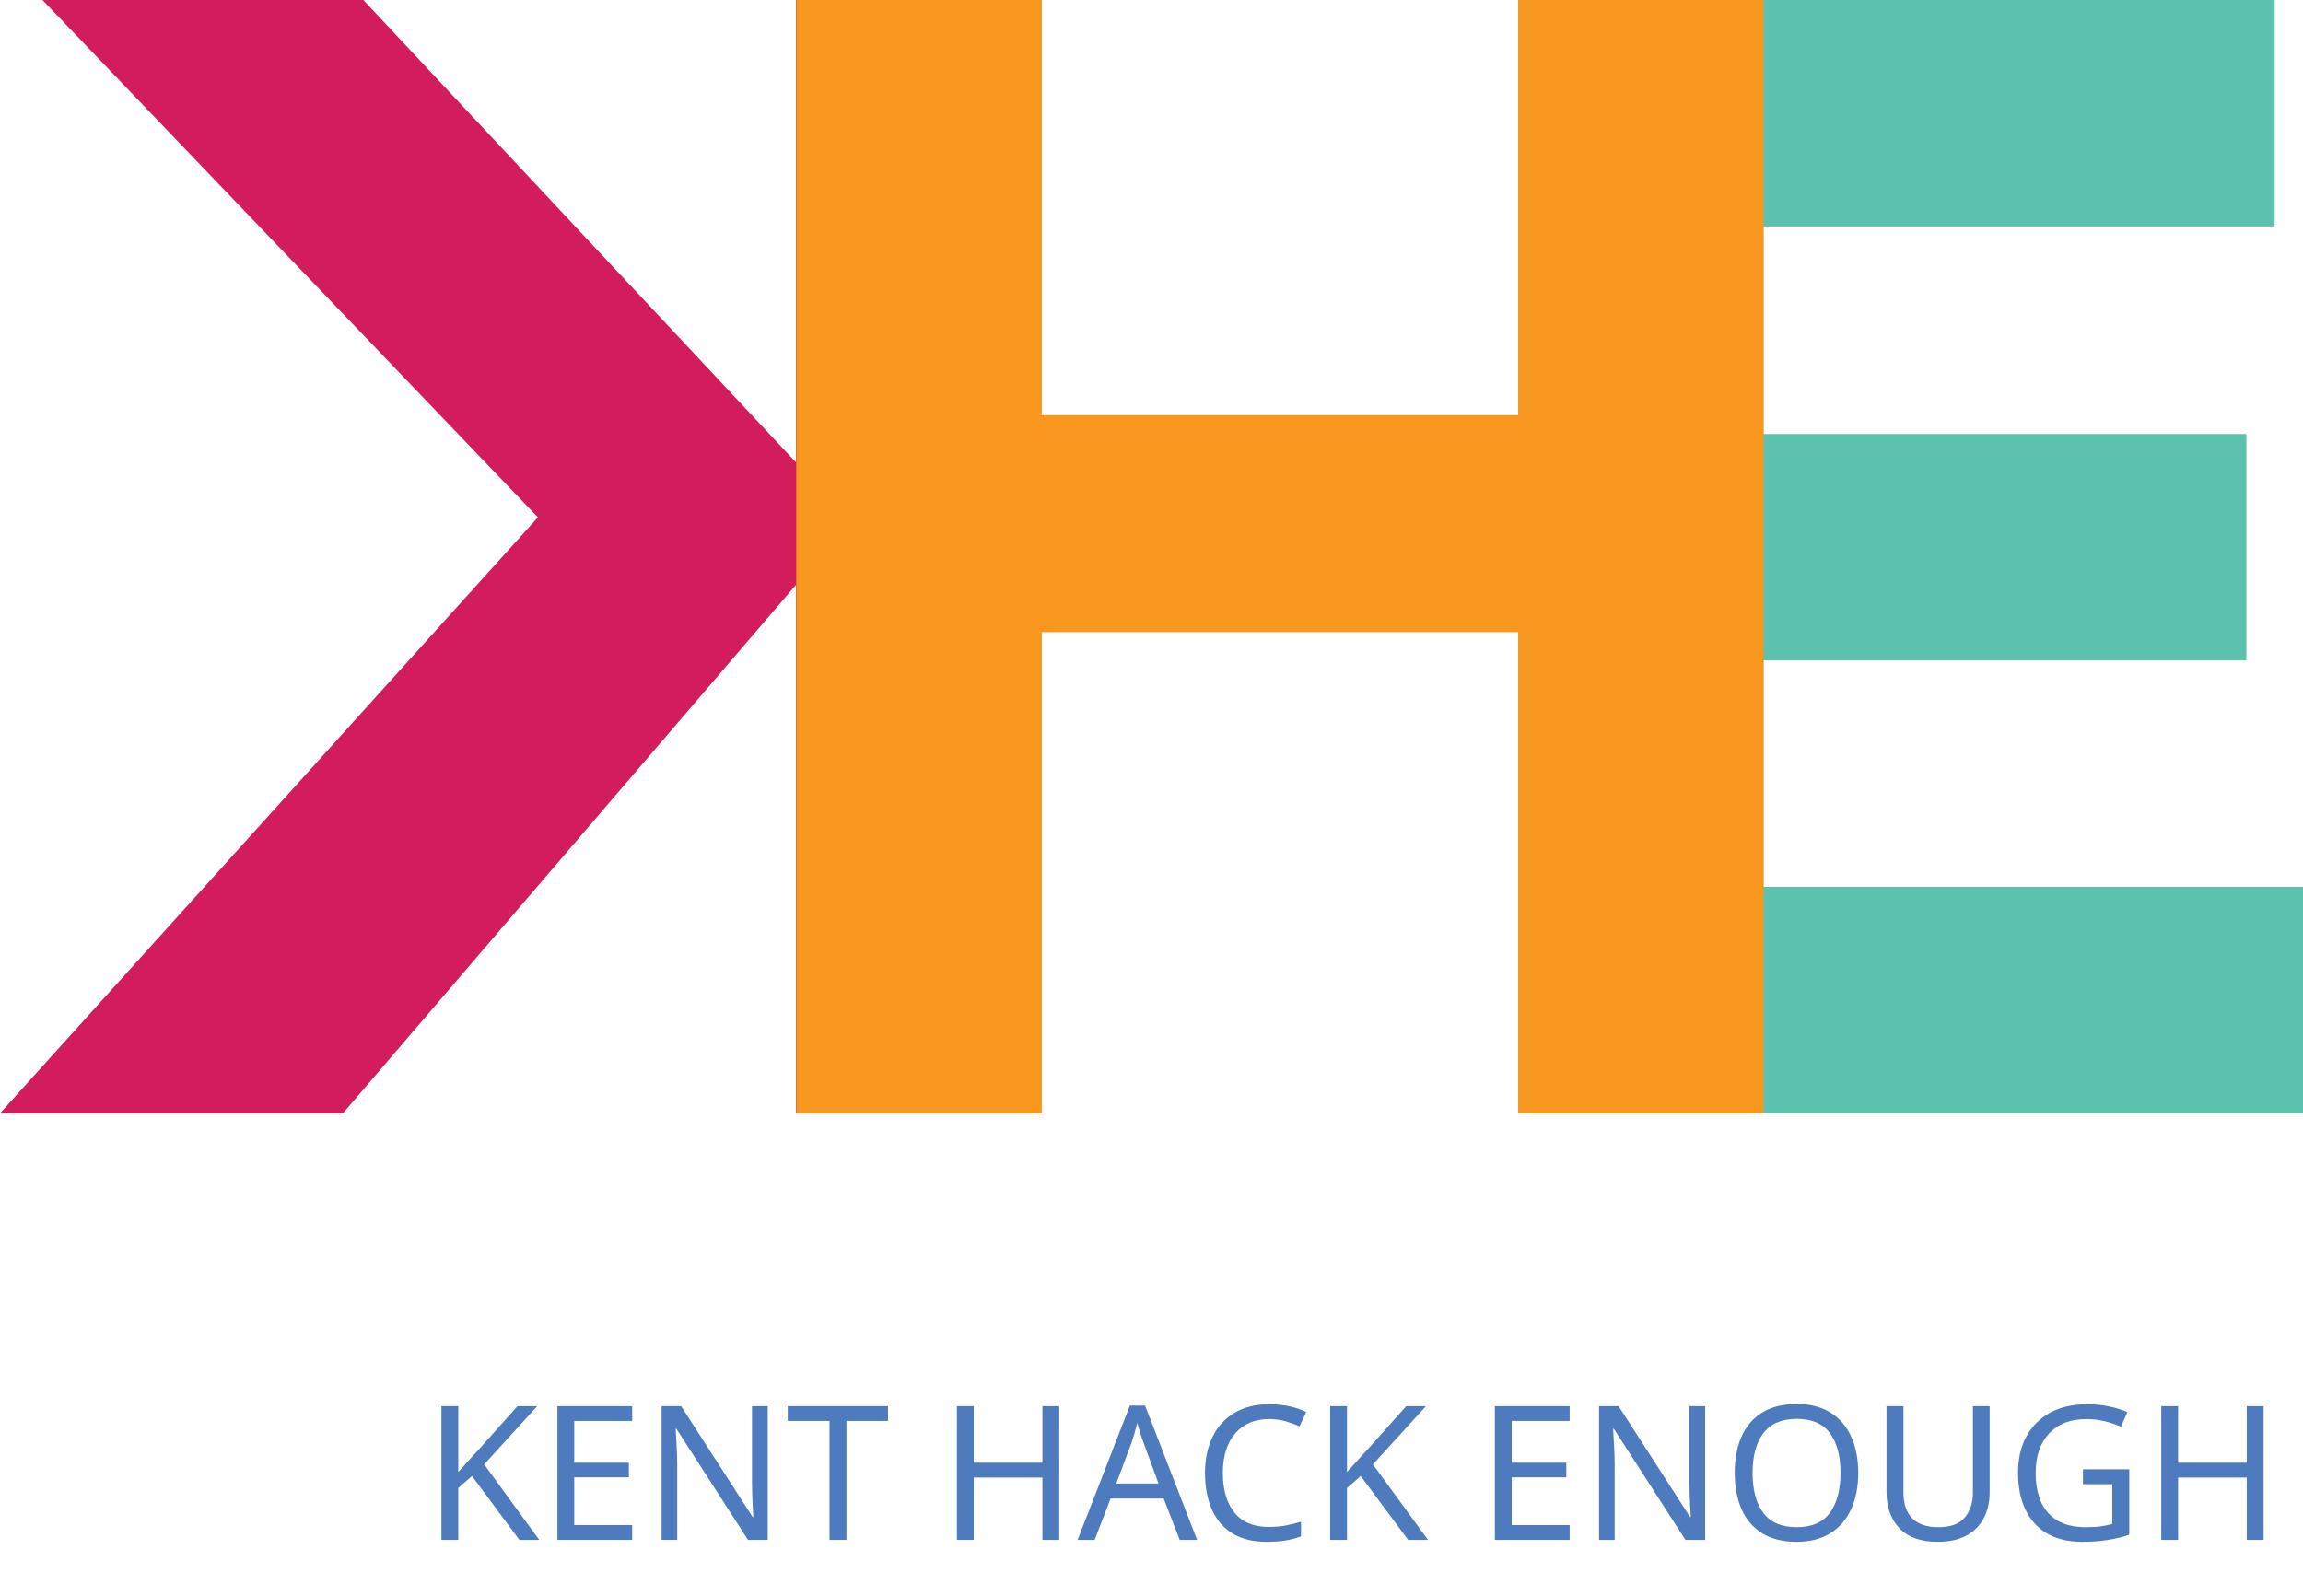
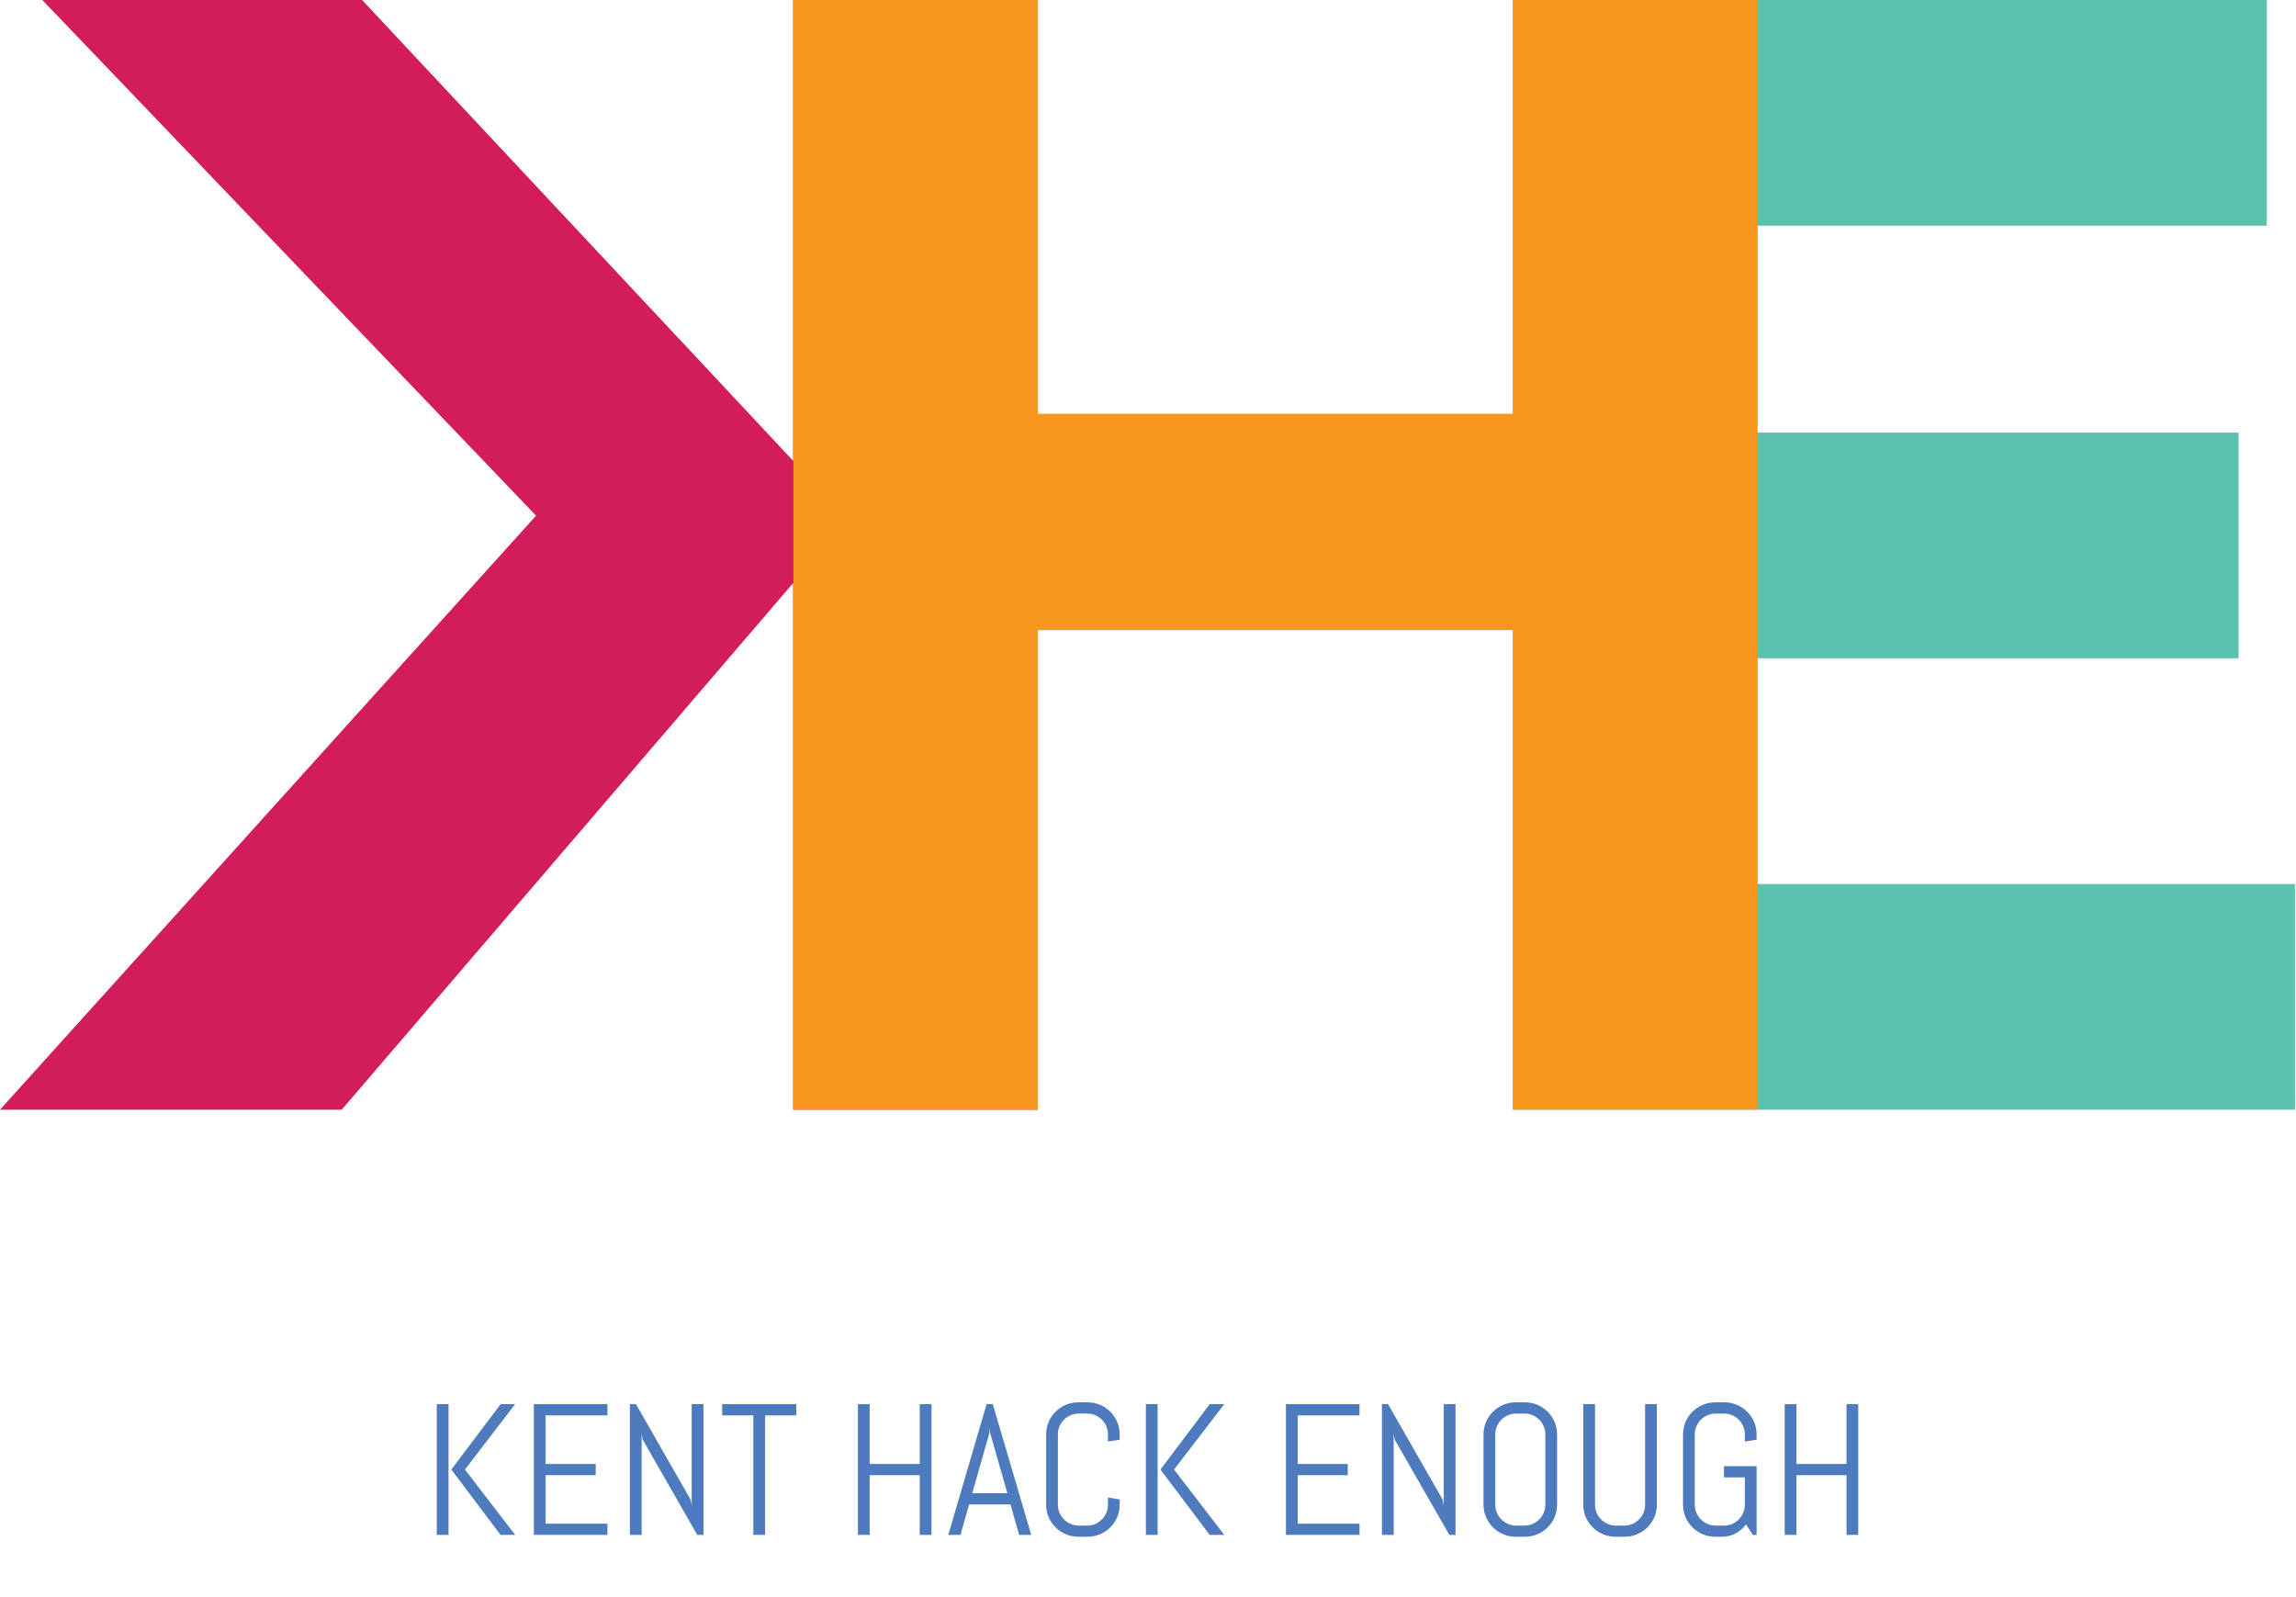
- <svg xmlns="http://www.w3.org/2000/svg" version="1.1" id="Layer_1" x="0px" y="0px" width="324.863px" height="225.075px" viewBox="0 0 324.863 225.075" enable-background="new 0 0 324.863 225.075" xml:space="preserve">
+ <svg xmlns="http://www.w3.org/2000/svg" width="100%" height="100%" viewBox="0 0 325 226" version="1.1" xml:space="preserve" style="fill-rule:evenodd;clip-rule:evenodd;stroke-linejoin:round;stroke-miterlimit:1.414;">
  <g>
    <g>
-       <g>
-         <path fill="#5BC2AE" d="M214.146,0h106.723v31.949h-72.11v29.289h68.117v31.949h-68.117v31.951h76.104v31.949H214.146V0z" />
-       </g>
-       <g>
-         <path fill="#D21C5B" d="M146.882,157.088H112.27V82.537l-63.901,74.551H0l75.882-84.092L5.99,0h45.263l61.017,65.23V0h34.612     V157.088z" />
-       </g>
-       <g>
-         <path fill="#F8971D" d="M112.312,0h34.613v58.574h67.229V0h34.613v157.088h-34.613V89.193h-67.229v67.895h-34.613V0z" />
-       </g>
+       <path d="M214.146,0l106.723,0l0,31.949l-72.11,0l0,29.289l68.117,0l0,31.949l-68.117,0l0,31.951l76.104,0l0,31.949l-110.717,0l0,-157.087Z" style="fill:#5bc2ae;fill-rule:nonzero;" />
+       <path d="M146.882,157.088l-34.612,0l0,-74.551l-63.901,74.551l-48.369,0l75.882,-84.092l-69.892,-72.996l45.263,0l61.017,65.23l0,-65.23l34.612,0l0,157.088Z" style="fill:#d21c5b;fill-rule:nonzero;" />
+       <path d="M112.312,0l34.613,0l0,58.574l67.229,0l0,-58.574l34.613,0l0,157.088l-34.613,0l0,-67.895l-67.229,0l0,67.895l-34.613,0l0,-157.088l0,0Z" style="fill:#f8971d;fill-rule:nonzero;" />
    </g>
-     <text transform="matrix(1 0 0 1 59.7065 217.2803)" fill="#4D7BBE" font-family="'Abel-Regular'" font-size="26.433">KENT HACK ENOUGH</text>
+     <g>
+       <path d="M70.858,217.28l-6.97,-9.254l6.97,-9.254l2.065,0l-7.112,9.254l7.112,9.254l-2.065,0ZM61.823,217.28l0,-18.508l1.665,0l0,18.508l-1.665,0Z" style="fill:#4d7bbe;fill-rule:nonzero;" />
+       <path d="M75.569,217.28l0,-18.508l10.416,0l0,1.588l-8.751,0l0,6.879l7.086,0l0,1.587l-7.086,0l0,6.867l8.751,0l0,1.587l-10.416,0Z" style="fill:#4d7bbe;fill-rule:nonzero;" />
+       <path d="M98.698,217.28l-7.718,-13.474l-0.155,-0.801l0,14.275l-1.665,0l0,-18.508l0.864,0l7.719,13.488l0.167,0.787l0,-14.275l1.665,0l0,18.508l-0.877,0Z" style="fill:#4d7bbe;fill-rule:nonzero;" />
+       <path d="M108.3,200.36l0,16.92l-1.665,0l0,-16.92l-4.414,0l0,-1.588l10.493,0l0,1.588l-4.414,0Z" style="fill:#4d7bbe;fill-rule:nonzero;" />
+       <path d="M130.19,217.28l0,-8.454l-7.086,0l0,8.454l-1.665,0l0,-18.508l1.665,0l0,8.467l7.086,0l0,-8.467l1.665,0l0,18.508l-1.665,0Z" style="fill:#4d7bbe;fill-rule:nonzero;" />
+       <path d="M143.032,212.969l-5.859,0l-1.213,4.311l-1.73,0l5.421,-18.508l0.877,0l5.447,18.508l-1.716,0l-1.227,-4.311ZM137.624,211.382l4.97,0l-2.44,-8.531l-0.051,-0.684l-0.052,0.684l-2.427,8.531Z" style="fill:#4d7bbe;fill-rule:nonzero;" />
+       <path d="M158.495,212.995c0,0.628 -0.119,1.218 -0.355,1.768c-0.237,0.551 -0.562,1.033 -0.975,1.446c-0.413,0.413 -0.895,0.738 -1.445,0.974c-0.551,0.237 -1.14,0.355 -1.768,0.355l-1.317,0c-0.628,0 -1.22,-0.118 -1.775,-0.355c-0.555,-0.236 -1.039,-0.561 -1.452,-0.974c-0.413,-0.413 -0.738,-0.895 -0.974,-1.446c-0.237,-0.55 -0.355,-1.14 -0.355,-1.768l0,-9.938c0,-0.628 0.118,-1.217 0.355,-1.768c0.236,-0.551 0.561,-1.033 0.974,-1.446c0.413,-0.413 0.897,-0.738 1.452,-0.974c0.555,-0.237 1.147,-0.355 1.775,-0.355l1.317,0c0.628,0 1.217,0.118 1.768,0.355c0.55,0.236 1.032,0.561 1.445,0.974c0.413,0.413 0.738,0.895 0.975,1.446c0.236,0.551 0.355,1.14 0.355,1.768l0,0.749l-1.665,0.258l0,-1.007c0,-0.413 -0.078,-0.798 -0.233,-1.155c-0.154,-0.357 -0.365,-0.669 -0.632,-0.936c-0.267,-0.267 -0.579,-0.477 -0.936,-0.632c-0.357,-0.155 -0.742,-0.233 -1.155,-0.233l-1.162,0c-0.413,0 -0.798,0.078 -1.155,0.233c-0.357,0.155 -0.671,0.365 -0.942,0.632c-0.271,0.267 -0.484,0.579 -0.639,0.936c-0.155,0.357 -0.232,0.742 -0.232,1.155l0,9.938c0,0.413 0.077,0.798 0.232,1.155c0.155,0.358 0.368,0.672 0.639,0.943c0.271,0.271 0.585,0.484 0.942,0.638c0.357,0.155 0.742,0.233 1.155,0.233l1.162,0c0.413,0 0.798,-0.078 1.155,-0.233c0.357,-0.154 0.669,-0.367 0.936,-0.638c0.267,-0.271 0.478,-0.585 0.632,-0.943c0.155,-0.357 0.233,-0.742 0.233,-1.155l0,-1.006l1.665,0.271l0,0.735Z" style="fill:#4d7bbe;fill-rule:nonzero;" />
+       <path d="M171.234,217.28l-6.97,-9.254l6.97,-9.254l2.065,0l-7.112,9.254l7.112,9.254l-2.065,0ZM162.199,217.28l0,-18.508l1.665,0l0,18.508l-1.665,0Z" style="fill:#4d7bbe;fill-rule:nonzero;" />
+       <path d="M182.024,217.28l0,-18.508l10.415,0l0,1.588l-8.75,0l0,6.879l7.085,0l0,1.587l-7.085,0l0,6.867l8.75,0l0,1.587l-10.415,0Z" style="fill:#4d7bbe;fill-rule:nonzero;" />
+       <path d="M205.153,217.28l-7.719,-13.474l-0.155,-0.801l0,14.275l-1.665,0l0,-18.508l0.865,0l7.718,13.488l0.168,0.787l0,-14.275l1.665,0l0,18.508l-0.877,0Z" style="fill:#4d7bbe;fill-rule:nonzero;" />
+       <path d="M220.408,212.995c0,0.628 -0.118,1.218 -0.355,1.768c-0.236,0.551 -0.561,1.033 -0.974,1.446c-0.413,0.413 -0.895,0.738 -1.446,0.974c-0.55,0.237 -1.14,0.355 -1.768,0.355l-1.316,0c-0.628,0 -1.22,-0.118 -1.775,-0.355c-0.555,-0.236 -1.039,-0.561 -1.452,-0.974c-0.413,-0.413 -0.738,-0.895 -0.975,-1.446c-0.236,-0.55 -0.354,-1.14 -0.354,-1.768l0,-9.938c0,-0.628 0.118,-1.217 0.354,-1.768c0.237,-0.551 0.562,-1.033 0.975,-1.446c0.413,-0.413 0.897,-0.738 1.452,-0.974c0.555,-0.237 1.147,-0.355 1.775,-0.355l1.316,0c0.628,0 1.218,0.118 1.768,0.355c0.551,0.236 1.033,0.561 1.446,0.974c0.413,0.413 0.738,0.895 0.974,1.446c0.237,0.551 0.355,1.14 0.355,1.768l0,9.938ZM218.743,203.057c0,-0.413 -0.077,-0.798 -0.232,-1.155c-0.155,-0.357 -0.366,-0.669 -0.632,-0.936c-0.267,-0.267 -0.579,-0.477 -0.936,-0.632c-0.357,-0.155 -0.742,-0.233 -1.155,-0.233l-1.162,0c-0.413,0 -0.798,0.078 -1.155,0.233c-0.357,0.155 -0.671,0.365 -0.942,0.632c-0.271,0.267 -0.484,0.579 -0.639,0.936c-0.155,0.357 -0.232,0.742 -0.232,1.155l0,9.938c0,0.413 0.077,0.798 0.232,1.155c0.155,0.358 0.368,0.672 0.639,0.943c0.271,0.271 0.585,0.484 0.942,0.638c0.357,0.155 0.742,0.233 1.155,0.233l1.162,0c0.413,0 0.798,-0.078 1.155,-0.233c0.357,-0.154 0.669,-0.367 0.936,-0.638c0.266,-0.271 0.477,-0.585 0.632,-0.943c0.155,-0.357 0.232,-0.742 0.232,-1.155l0,-9.938Z" style="fill:#4d7bbe;fill-rule:nonzero;" />
+       <path d="M234.528,212.995c0,0.628 -0.118,1.218 -0.355,1.768c-0.236,0.551 -0.561,1.033 -0.974,1.446c-0.413,0.413 -0.895,0.738 -1.446,0.974c-0.55,0.237 -1.14,0.355 -1.768,0.355l-1.316,0c-0.629,0 -1.22,-0.118 -1.775,-0.355c-0.555,-0.236 -1.039,-0.561 -1.452,-0.974c-0.413,-0.413 -0.738,-0.895 -0.975,-1.446c-0.236,-0.55 -0.354,-1.14 -0.354,-1.768l0,-14.223l1.665,0l0,14.223c0,0.413 0.077,0.798 0.232,1.155c0.155,0.358 0.368,0.672 0.639,0.943c0.271,0.271 0.585,0.484 0.942,0.638c0.357,0.155 0.742,0.233 1.155,0.233l1.162,0c0.413,0 0.798,-0.078 1.155,-0.233c0.357,-0.154 0.669,-0.367 0.936,-0.638c0.266,-0.271 0.477,-0.585 0.632,-0.943c0.155,-0.357 0.232,-0.742 0.232,-1.155l0,-14.223l1.665,0l0,14.223Z" style="fill:#4d7bbe;fill-rule:nonzero;" />
+       <path d="M248.648,217.28l-0.529,0l-0.968,-1.484c-0.404,0.534 -0.895,0.957 -1.471,1.271c-0.577,0.314 -1.218,0.471 -1.923,0.471l-0.968,0c-0.629,0 -1.22,-0.118 -1.775,-0.355c-0.555,-0.236 -1.039,-0.561 -1.452,-0.974c-0.413,-0.413 -0.738,-0.895 -0.975,-1.446c-0.236,-0.55 -0.354,-1.14 -0.354,-1.768l0,-9.938c0,-0.628 0.118,-1.217 0.354,-1.768c0.237,-0.551 0.562,-1.033 0.975,-1.446c0.413,-0.413 0.897,-0.738 1.452,-0.974c0.555,-0.237 1.146,-0.355 1.775,-0.355l1.316,0c0.628,0 1.218,0.118 1.768,0.355c0.551,0.236 1.033,0.561 1.446,0.974c0.413,0.413 0.738,0.895 0.974,1.446c0.237,0.551 0.355,1.14 0.355,1.768l0,0.749l-1.665,0.258l0,-1.007c0,-0.413 -0.077,-0.798 -0.232,-1.155c-0.155,-0.357 -0.366,-0.669 -0.632,-0.936c-0.267,-0.267 -0.579,-0.477 -0.936,-0.632c-0.357,-0.155 -0.742,-0.233 -1.155,-0.233l-1.162,0c-0.413,0 -0.798,0.078 -1.155,0.233c-0.357,0.155 -0.671,0.365 -0.942,0.632c-0.271,0.267 -0.484,0.579 -0.639,0.936c-0.155,0.357 -0.233,0.742 -0.233,1.155l0,9.938c0,0.413 0.078,0.798 0.233,1.155c0.155,0.358 0.368,0.672 0.639,0.943c0.271,0.271 0.585,0.484 0.942,0.638c0.357,0.155 0.742,0.233 1.155,0.233l1.162,0c0.413,0 0.798,-0.078 1.155,-0.233c0.357,-0.154 0.669,-0.367 0.936,-0.638c0.266,-0.271 0.477,-0.585 0.632,-0.943c0.155,-0.357 0.232,-0.742 0.232,-1.155l0,-3.859l-2.955,0l0,-1.587l4.62,0l0,9.731Z" style="fill:#4d7bbe;fill-rule:nonzero;" />
+       <path d="M261.374,217.28l0,-8.454l-7.086,0l0,8.454l-1.664,0l0,-18.508l1.664,0l0,8.467l7.086,0l0,-8.467l1.665,0l0,18.508l-1.665,0Z" style="fill:#4d7bbe;fill-rule:nonzero;" />
+     </g>
  </g>
</svg>
